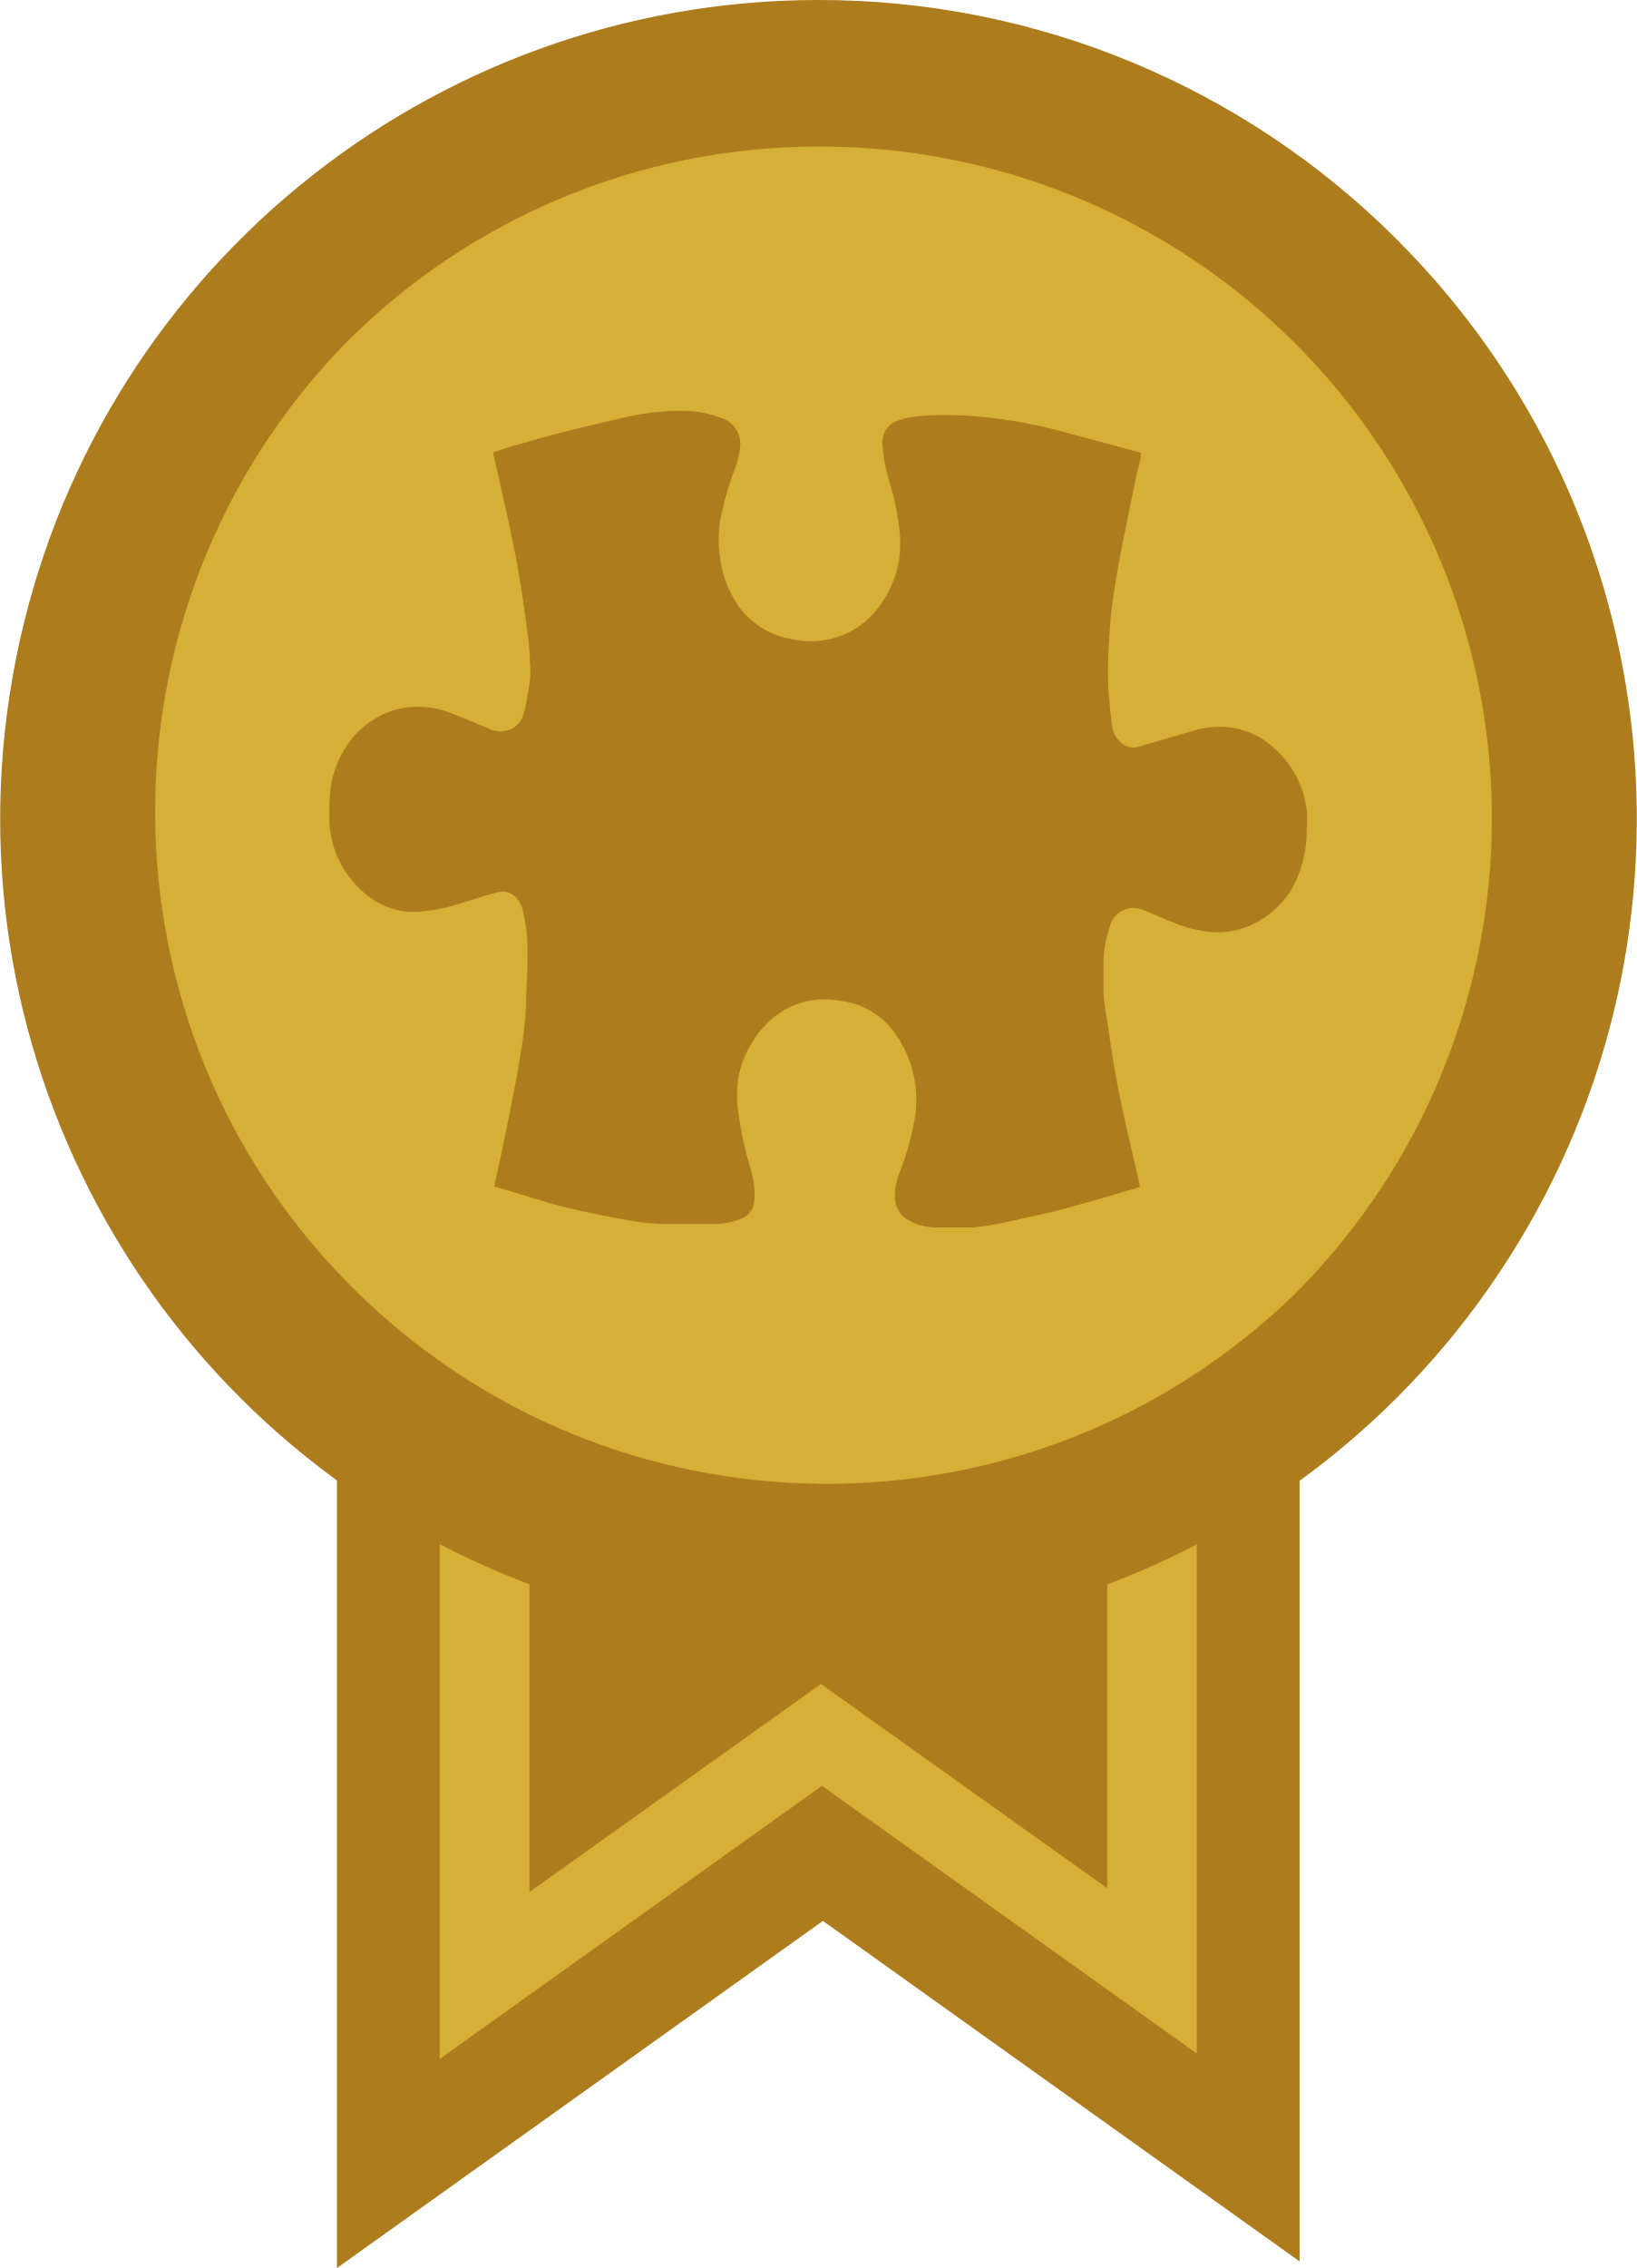
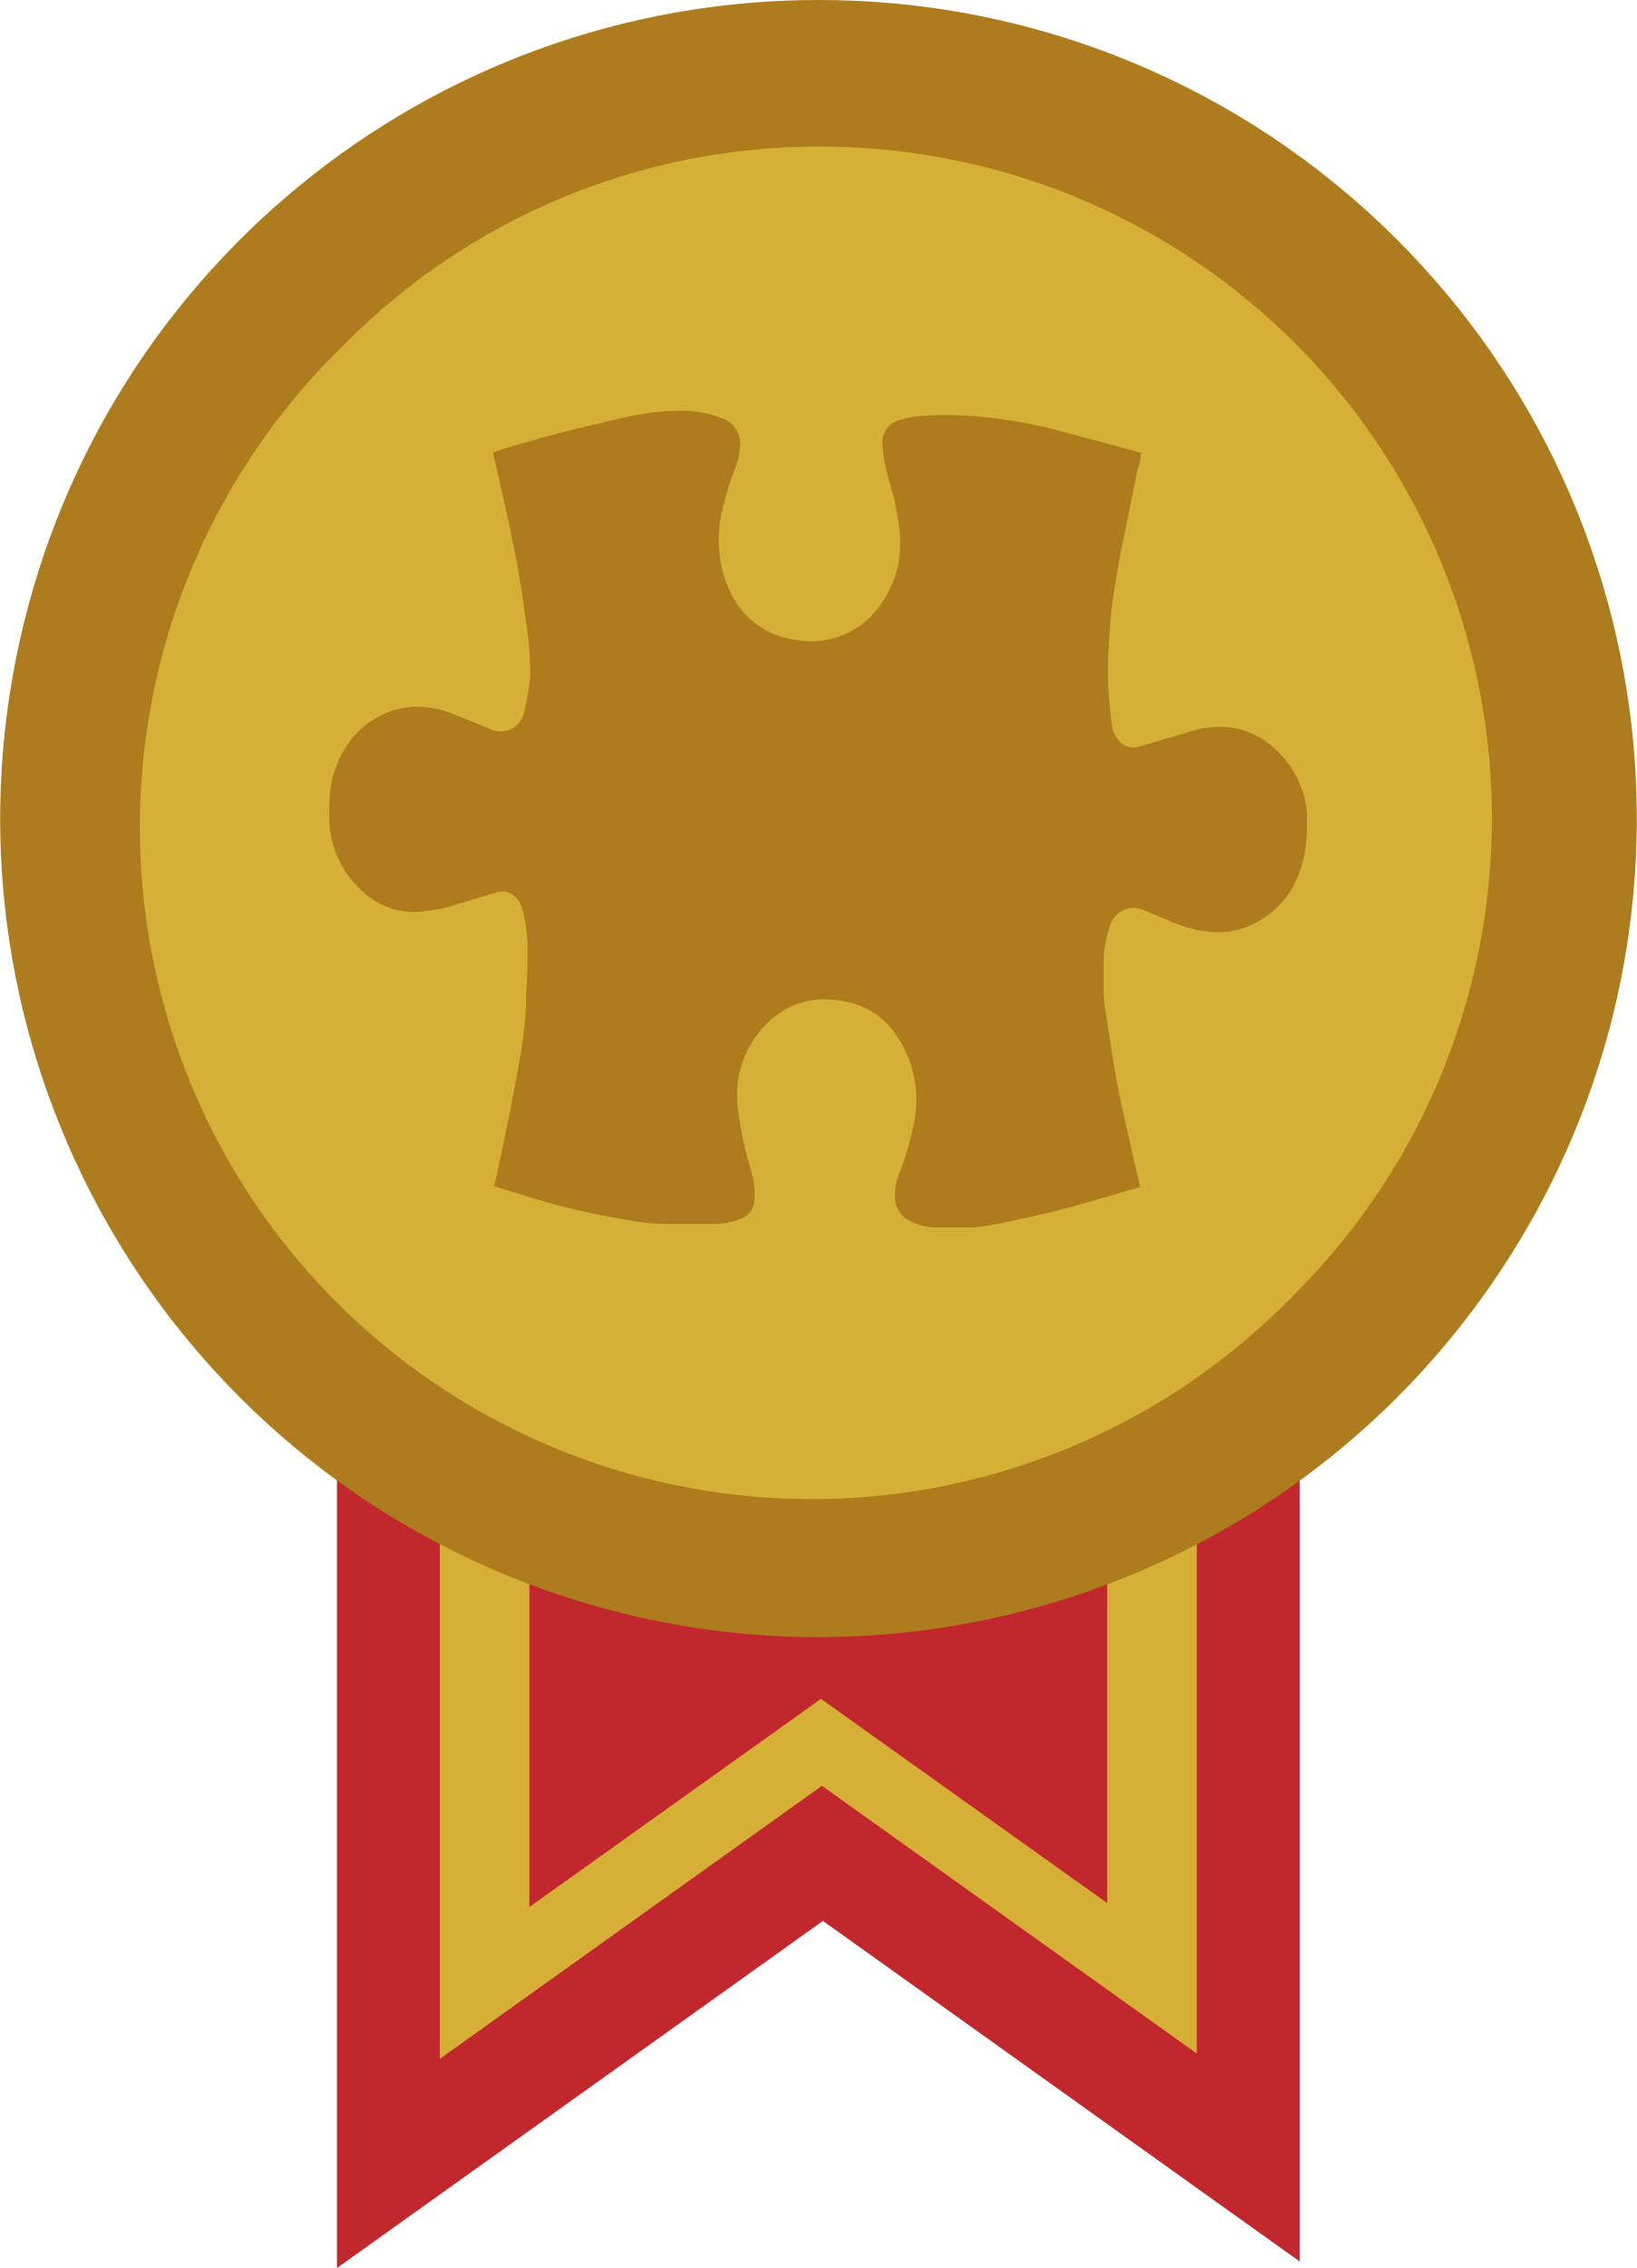
<svg xmlns="http://www.w3.org/2000/svg" viewBox="0 0 67.02 92.85">
  <defs>
-     <style>.cls-1{fill:#ad7c1c;}.cls-2{fill:#d6af36;}</style>
+     <style>.cls-1{fill:#c1272d;}.cls-2{fill:#d6af36;}.cls-3{fill:#ad7c1c;}</style>
  </defs>
  <g id="Layer_2" data-name="Layer 2">
    <g id="Layer_1-2" data-name="Layer 1">
      <polygon class="cls-1" points="33.7 78.64 53.22 92.58 53.22 53.42 13.8 53.42 13.8 92.85 33.7 78.64" />
      <polygon class="cls-2" points="33.66 73.11 49.01 84.07 49.01 53.28 18.01 53.28 18.01 84.29 33.66 73.11" />
-       <polygon class="cls-1" points="33.62 68.94 45.34 77.3 45.34 53.8 21.68 53.8 21.68 77.46 33.62 68.94" />
-       <path class="cls-2" d="M33.51,64A30.5,30.5,0,0,1,11.94,11.94,30.5,30.5,0,1,1,55.08,55.08,30.27,30.27,0,0,1,33.51,64Z" />
-       <path class="cls-1" d="M33.51,6A27.51,27.51,0,0,1,53,53a27.51,27.51,0,0,1-38.9-38.9A27.3,27.3,0,0,1,33.51,6m0-6a33.51,33.51,0,1,0,23.7,9.81A33.43,33.43,0,0,0,33.51,0Z" />
-       <path class="cls-1" d="M20.24,48.57c.08-.36.16-.71.23-1.06.19-.9.38-1.8.55-2.71.14-.69.26-1.39.37-2.09.07-.51.13-1,.15-1.54,0-.7.08-1.4.06-2.09a6.78,6.78,0,0,0-.2-1.85c-.18-.58-.57-.83-1.08-.69-.68.19-1.36.42-2,.6a8.05,8.05,0,0,1-1,.17,2.88,2.88,0,0,1-1.53-.21,3.23,3.23,0,0,1-1-.66,4.07,4.07,0,0,1-1.29-2.59,9.17,9.17,0,0,1,0-1.17,4.22,4.22,0,0,1,.73-2.2A3.58,3.58,0,0,1,16.42,29a3.62,3.62,0,0,1,1.95.16c.55.2,1.09.44,1.63.66a1.08,1.08,0,0,0,1,0,1.14,1.14,0,0,0,.48-.72,12.74,12.74,0,0,0,.22-1.26,3.67,3.67,0,0,0,0-.74c0-.54-.08-1.07-.15-1.6-.1-.74-.21-1.48-.34-2.22s-.26-1.33-.4-2c-.2-.91-.41-1.82-.62-2.76l.71-.23c.6-.17,1.19-.35,1.79-.5.79-.21,1.58-.4,2.37-.58.45-.11.9-.21,1.35-.28s.71-.08,1.07-.11c.11,0,.21,0,.32,0a4.52,4.52,0,0,1,1.74.29,1.11,1.11,0,0,1,.76,1.25,3.22,3.22,0,0,1-.23.9,11.9,11.9,0,0,0-.59,2.12,5.27,5.27,0,0,0,0,1.43,4.55,4.55,0,0,0,.6,1.75A3.33,3.33,0,0,0,31.8,26a4.29,4.29,0,0,0,1.13.24,3.52,3.52,0,0,0,1.48-.2A3.37,3.37,0,0,0,36,24.83a4.37,4.37,0,0,0,.78-1.69,5,5,0,0,0,.05-1.5,11.23,11.23,0,0,0-.43-2,6.22,6.22,0,0,1-.26-1.43.93.93,0,0,1,.66-1,4,4,0,0,1,.91-.18A12,12,0,0,1,39.13,17c.55,0,1.11.07,1.66.13a19.91,19.91,0,0,1,2.94.6c1,.26,2,.54,3,.81l0,0c0,.27-.11.54-.17.81-.22,1.1-.45,2.19-.67,3.29-.12.66-.24,1.32-.33,2-.07.46-.1.92-.13,1.38s-.07,1.15-.06,1.72.08,1.25.16,1.88a1.13,1.13,0,0,0,.44.84.76.76,0,0,0,.63.12l2.22-.65a3.86,3.86,0,0,1,1.35-.17,3.26,3.26,0,0,1,2.05.91,4,4,0,0,1,.94,1.26,4.18,4.18,0,0,1,.35,1.22,4.68,4.68,0,0,1,0,.83,4.82,4.82,0,0,1-.66,2.5,3.81,3.81,0,0,1-1.53,1.35,3.32,3.32,0,0,1-1.8.32,5.36,5.36,0,0,1-1.51-.4l-1.25-.52a1,1,0,0,0-1.32.73,4.75,4.75,0,0,0-.25,1.45c0,.38,0,.75,0,1.13s.08.84.15,1.26c.11.78.23,1.56.37,2.33.1.57.23,1.14.35,1.71.2.89.41,1.78.61,2.67v.09l-1.6.47c-.67.19-1.33.38-2,.55l-1.8.4a11.19,11.19,0,0,1-1.39.23c-.54,0-1.08,0-1.62,0A2.35,2.35,0,0,1,37.29,50a1.11,1.11,0,0,1-.64-.91,2.56,2.56,0,0,1,.25-1.23,12,12,0,0,0,.55-2,4.66,4.66,0,0,0-.78-3.53,3.18,3.18,0,0,0-2.19-1.35,4,4,0,0,0-.77-.07,3.31,3.31,0,0,0-2.24.93A4.28,4.28,0,0,0,30.26,44a4.75,4.75,0,0,0-.05,1.36A15.92,15.92,0,0,0,30.78,48a3.38,3.38,0,0,1,.11,1.18.82.82,0,0,1-.56.72,3,3,0,0,1-1.06.21c-.66,0-1.33,0-2,0A8.56,8.56,0,0,1,26,50c-.62-.1-1.24-.22-1.86-.35s-1-.23-1.51-.36Z" />
+       <polygon class="cls-1" points="33.62 69.55 45.34 77.91 45.34 54.42 21.68 54.42 21.68 78.07 33.62 69.55" />
+       <path class="cls-2" d="M33.51,64A30.51,30.51,0,0,1,11.94,11.94,30.5,30.5,0,1,1,55.08,55.08,30.27,30.27,0,0,1,33.51,64Z" />
+       <path class="cls-3" d="M33.51,6A27.51,27.51,0,0,1,53,53a27.51,27.51,0,1,1-38.9-38.9A27.3,27.3,0,0,1,33.51,6m0-6a33.51,33.51,0,1,0,23.7,9.81A33.43,33.43,0,0,0,33.51,0Z" />
+       <path class="cls-3" d="M20.24,48.57c.08-.36.16-.71.23-1.06.19-.9.38-1.8.55-2.71.14-.69.26-1.39.37-2.09.07-.51.13-1,.15-1.54,0-.7.08-1.4.06-2.09a6.78,6.78,0,0,0-.2-1.85c-.18-.58-.57-.83-1.08-.69-.68.19-1.36.42-2,.6a8.05,8.05,0,0,1-1,.17,2.88,2.88,0,0,1-1.53-.21,3.23,3.23,0,0,1-1-.66,4.07,4.07,0,0,1-1.29-2.59,9.17,9.17,0,0,1,0-1.17,4.22,4.22,0,0,1,.73-2.2A3.58,3.58,0,0,1,16.42,29a3.62,3.62,0,0,1,1.95.16c.55.2,1.09.44,1.63.66a1.08,1.08,0,0,0,1,0,1.14,1.14,0,0,0,.48-.72,12.74,12.74,0,0,0,.22-1.26,3.67,3.67,0,0,0,0-.74c0-.54-.08-1.07-.15-1.6-.1-.74-.21-1.48-.34-2.22s-.26-1.33-.4-2c-.2-.91-.41-1.82-.62-2.76l.71-.23c.6-.17,1.19-.35,1.79-.5.79-.21,1.58-.4,2.37-.58.45-.11.9-.21,1.35-.28s.71-.08,1.07-.11c.11,0,.21,0,.32,0a4.52,4.52,0,0,1,1.74.29,1.11,1.11,0,0,1,.76,1.25,3.22,3.22,0,0,1-.23.9,11.9,11.9,0,0,0-.59,2.12,5.27,5.27,0,0,0,0,1.43,4.55,4.55,0,0,0,.6,1.75A3.33,3.33,0,0,0,31.8,26a4.29,4.29,0,0,0,1.13.24,3.52,3.52,0,0,0,1.48-.2A3.37,3.37,0,0,0,36,24.83a4.37,4.37,0,0,0,.78-1.69,5,5,0,0,0,.05-1.5,11.23,11.23,0,0,0-.43-2,6.22,6.22,0,0,1-.26-1.43.93.93,0,0,1,.66-1,4,4,0,0,1,.91-.18A12,12,0,0,1,39.13,17c.55,0,1.11.07,1.66.13a19.91,19.91,0,0,1,2.94.6c1,.26,2,.53,3,.81l0,0c0,.27-.11.54-.17.81-.22,1.1-.45,2.19-.67,3.29-.12.66-.24,1.32-.33,2-.07.46-.1.92-.13,1.38s-.07,1.15-.06,1.72.08,1.25.16,1.88a1.13,1.13,0,0,0,.44.84.76.76,0,0,0,.63.12l2.22-.65a3.86,3.86,0,0,1,1.35-.17,3.26,3.26,0,0,1,2.05.91,4,4,0,0,1,.94,1.26,4.18,4.18,0,0,1,.35,1.22,4.68,4.68,0,0,1,0,.83,4.82,4.82,0,0,1-.66,2.5,3.81,3.81,0,0,1-1.53,1.35,3.32,3.32,0,0,1-1.8.32,5.36,5.36,0,0,1-1.51-.4l-1.25-.52a1,1,0,0,0-1.32.73,4.75,4.75,0,0,0-.25,1.45c0,.38,0,.75,0,1.13s.08.84.15,1.26c.11.78.23,1.56.37,2.33.1.57.23,1.14.35,1.71.2.89.41,1.78.61,2.67v.09l-1.6.47c-.67.19-1.33.38-2,.55l-1.8.4a11.19,11.19,0,0,1-1.39.23c-.54,0-1.08,0-1.62,0A2.35,2.35,0,0,1,37.29,50a1.11,1.11,0,0,1-.64-.91,2.56,2.56,0,0,1,.25-1.23,12,12,0,0,0,.55-2,4.66,4.66,0,0,0-.78-3.53,3.18,3.18,0,0,0-2.19-1.35,4,4,0,0,0-.77-.07,3.31,3.31,0,0,0-2.24.93A4.24,4.24,0,0,0,30.26,44a4.75,4.75,0,0,0-.05,1.36A15.92,15.92,0,0,0,30.78,48a3.38,3.38,0,0,1,.11,1.18.82.82,0,0,1-.56.72,3,3,0,0,1-1.06.21c-.66,0-1.33,0-2,0A8.56,8.56,0,0,1,26,50c-.62-.1-1.24-.22-1.86-.35s-1-.23-1.51-.36Z" />
    </g>
  </g>
</svg>
